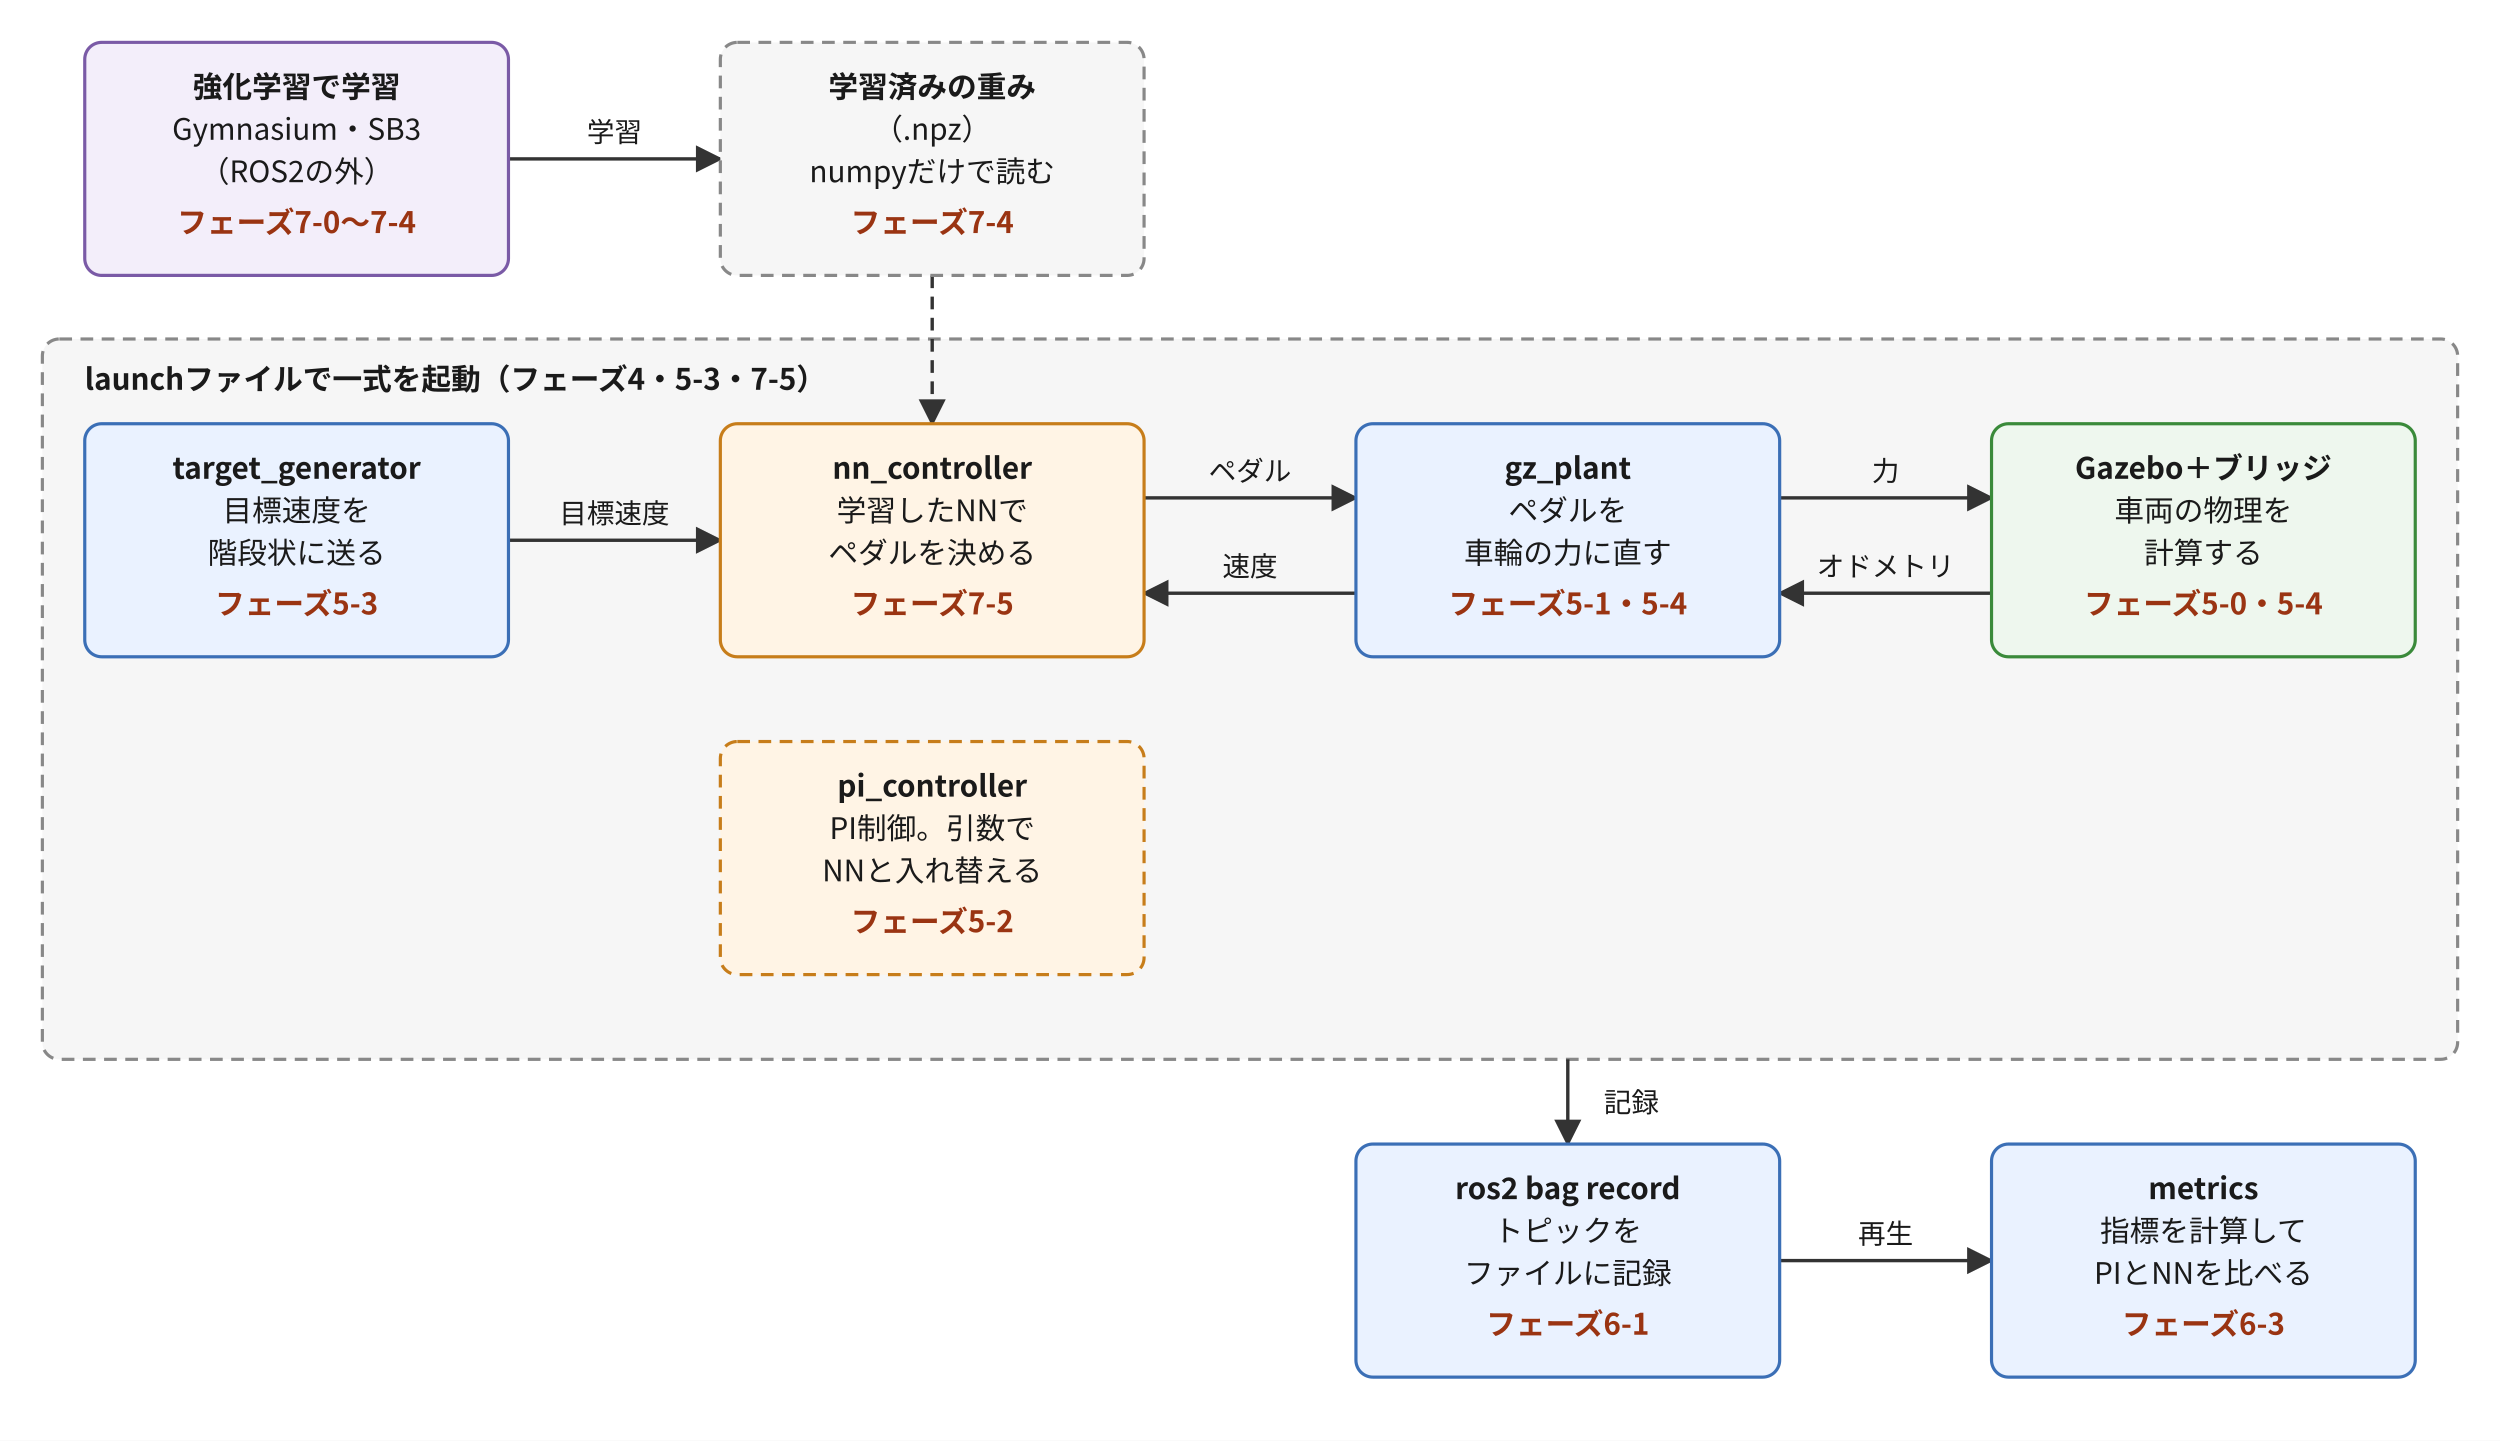
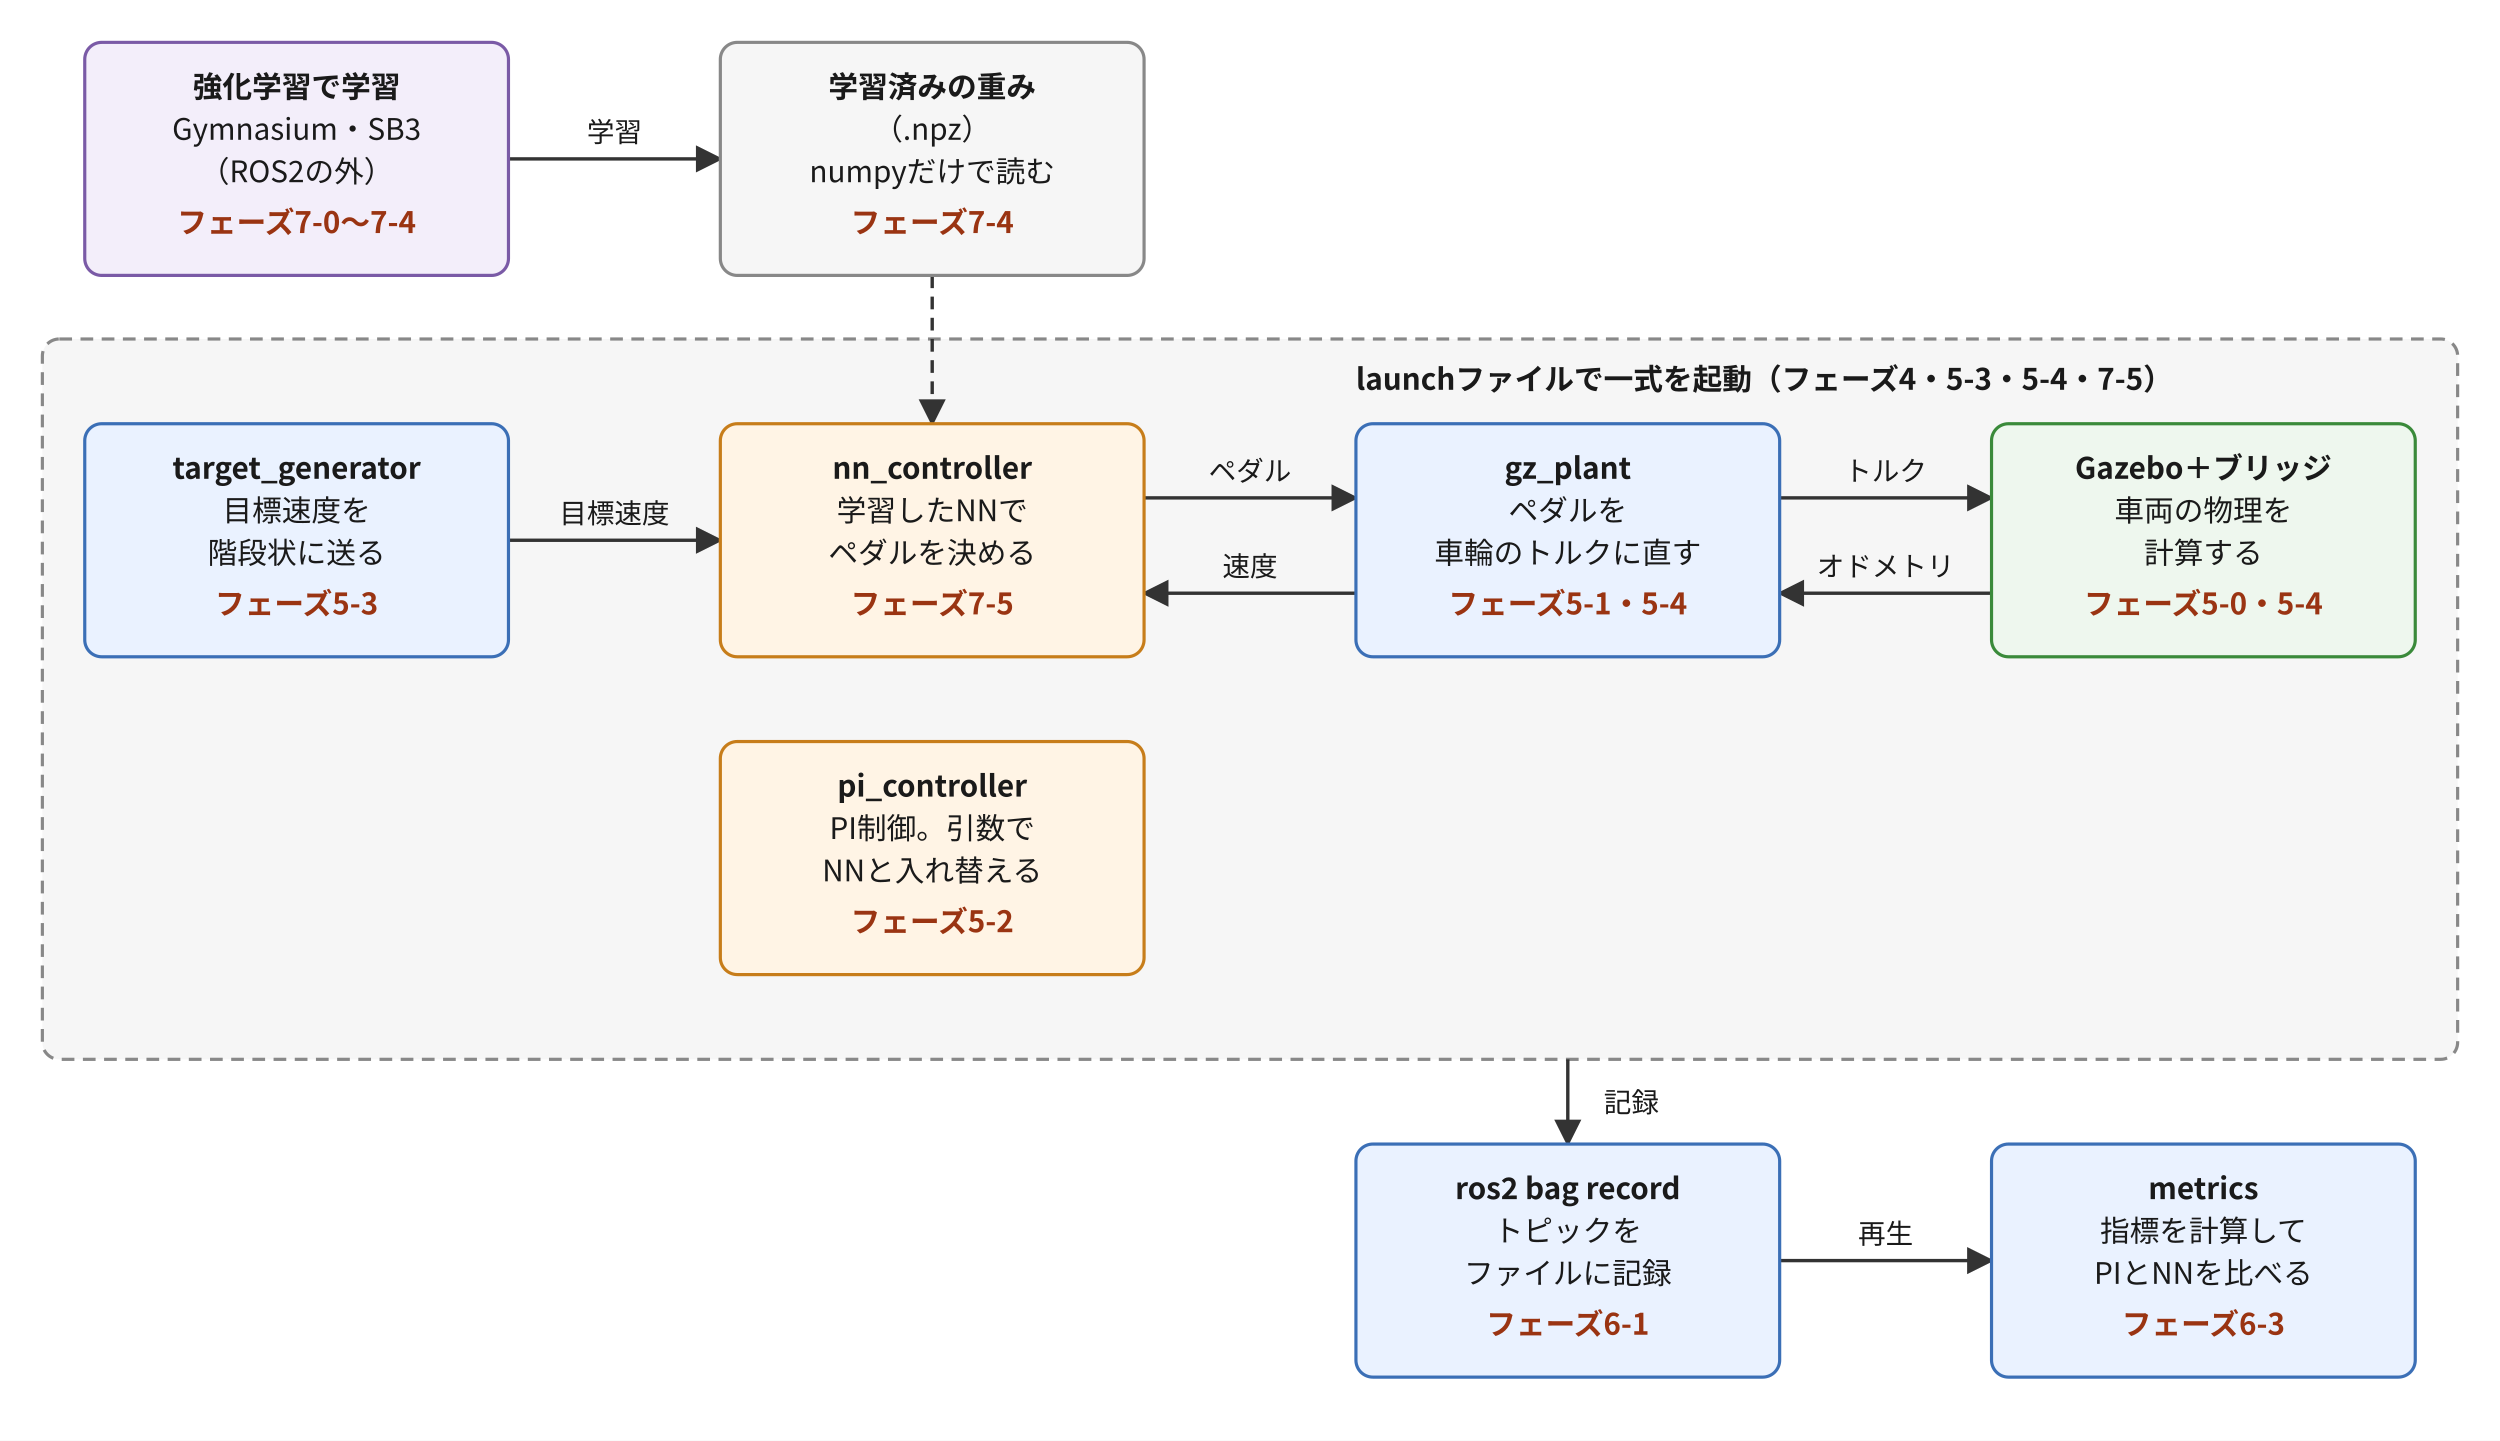
- <svg xmlns="http://www.w3.org/2000/svg" viewBox="0 0 1180 680" width="1180" height="680" font-family="'Noto Sans CJK JP','Noto Sans JP','Hiragino Sans','Yu Gothic',Meiryo,sans-serif" font-size="14" role="img" aria-label="この教材の最終ゴール（フェーズ7-5）の一式。launchファイルで起動した一式の中で、target_generator（フェーズ5-3）が目標速度を、nn_controller（フェーズ7-5）が学習したNNでペダルを決め、gz_plant（フェーズ5-1・5-4）がペダルを車輪の力に直して、Gazeboとブリッジ（フェーズ5-0・5-4）が車両の物理を計算し、オドメトリから速度を返す。nn_controller は、引数でPI制御の pi_controller（フェーズ5-2）と入れ替えられる。NNの重み（.npz、フェーズ7-4）は、ROS2の外で強化学習（Gymnasium・SB3、フェーズ7-0〜7-4）で学習させる。一式のトピックは ros2 bag record（フェーズ6-1）で記録し、再生して metrics（フェーズ6-3）で指標を計算して、PI制御とNNを比べる">
+ <svg xmlns="http://www.w3.org/2000/svg" viewBox="0 0 1180 680" width="1180" height="680" font-family="'Noto Sans CJK JP','Noto Sans JP','Hiragino Sans','Yu Gothic',Meiryo,sans-serif" font-size="14" role="img" aria-label="この教材の最終ゴール（フェーズ7-5）の一式。launchファイルで起動した一式の中で、target_generator（フェーズ5-3）が目標速度を送り、nn_controller（フェーズ7-5）が学習したNNでペダルを決め、gz_plant（フェーズ5-1・5-4）がペダルを車輪のトルクに直し、Gazeboとブリッジ（フェーズ5-0・5-4）が車両の物理を計算してオドメトリを返す。nn_controller は、引数でPI制御の pi_controller（フェーズ5-2）と入れ替えられる。NNの重み（.npz、フェーズ7-4）は、ROS2の外で強化学習（Gymnasium・SB3、フェーズ7-0〜7-4）で学習させる。一式のトピックは ros2 bag record（フェーズ6-1）で記録し、再生して metrics（フェーズ6-3）で指標を計算して、PI制御とNNを比べる">
  <defs>
    <marker id="a" viewBox="0 0 10 10" refX="9" refY="5" markerWidth="8" markerHeight="8" orient="auto">
      <path d="M0,0 L10,5 L0,10 z" fill="#333333" />
    </marker>
  </defs>
  <rect x="0" y="0" width="1180" height="680" fill="#ffffff" />
  <g fill="#1a1a1a">
    <rect x="20" y="160" width="1140" height="340" rx="8" fill="#f6f6f6" stroke="#888888" stroke-width="1.5" stroke-dasharray="6 4" />
    <path d="M240,75 L340,75" fill="none" stroke="#333333" stroke-width="1.6" marker-end="url(#a)" />
    <path d="M440,130 L440,200" fill="none" stroke="#333333" stroke-width="1.6" marker-end="url(#a)" stroke-dasharray="6 4" />
    <path d="M240,255 L340,255" fill="none" stroke="#333333" stroke-width="1.6" marker-end="url(#a)" />
    <path d="M540,235 L640,235" fill="none" stroke="#333333" stroke-width="1.6" marker-end="url(#a)" />
    <path d="M640,280 L540,280" fill="none" stroke="#333333" stroke-width="1.6" marker-end="url(#a)" />
    <path d="M840,235 L940,235" fill="none" stroke="#333333" stroke-width="1.6" marker-end="url(#a)" />
    <path d="M940,280 L840,280" fill="none" stroke="#333333" stroke-width="1.6" marker-end="url(#a)" />
    <path d="M740,500 L740,540" fill="none" stroke="#333333" stroke-width="1.6" marker-end="url(#a)" />
    <path d="M840,595 L940,595" fill="none" stroke="#333333" stroke-width="1.6" marker-end="url(#a)" />
    <rect x="40" y="20" width="200" height="110" rx="8" fill="#f3eefa" stroke="#7a5aa6" stroke-width="1.5" />
-     <rect x="340" y="20" width="200" height="110" rx="8" fill="#f6f6f6" stroke="#888888" stroke-width="1.5" stroke-dasharray="6 4" />
+     <rect x="340" y="20" width="200" height="110" rx="8" fill="#f6f6f6" stroke="#888888" stroke-width="1.5" />
    <rect x="40" y="200" width="200" height="110" rx="8" fill="#eaf2ff" stroke="#3b6fb6" stroke-width="1.5" />
    <rect x="340" y="200" width="200" height="110" rx="8" fill="#fff4e5" stroke="#c77d1a" stroke-width="1.5" />
    <rect x="640" y="200" width="200" height="110" rx="8" fill="#eaf2ff" stroke="#3b6fb6" stroke-width="1.5" />
    <rect x="940" y="200" width="200" height="110" rx="8" fill="#eef7ee" stroke="#3a8a3a" stroke-width="1.5" />
-     <rect x="340" y="350" width="200" height="110" rx="8" fill="#fff4e5" stroke="#c77d1a" stroke-width="1.5" stroke-dasharray="6 4" />
+     <rect x="340" y="350" width="200" height="110" rx="8" fill="#fff4e5" stroke="#c77d1a" stroke-width="1.5" />
    <rect x="640" y="540" width="200" height="110" rx="8" fill="#eaf2ff" stroke="#3b6fb6" stroke-width="1.5" />
    <rect x="940" y="540" width="200" height="110" rx="8" fill="#eaf2ff" stroke="#3b6fb6" stroke-width="1.5" />
-     <text x="40" y="184" font-weight="bold">launchファイルで一式を起動（フェーズ4・5-3・7-5）</text>
+     <text x="640" y="184" font-weight="bold">launchファイルで一式を起動（フェーズ4・5-3・5-4・7-5）</text>
    <text x="140" y="46" text-anchor="middle" font-weight="bold">強化学習で学習</text>
    <text x="140" y="66" text-anchor="middle">Gymnasium・SB3</text>
    <text x="140" y="86" text-anchor="middle">（ROS2の外）</text>
    <text x="140" y="110" text-anchor="middle" fill="#9a3412" font-weight="bold">フェーズ7-0〜7-4</text>
    <text x="440" y="46" text-anchor="middle" font-weight="bold">学習済みの重み</text>
    <text x="440" y="66" text-anchor="middle">（.npz）</text>
    <text x="440" y="86" text-anchor="middle">numpyだけで読む</text>
    <text x="440" y="110" text-anchor="middle" fill="#9a3412" font-weight="bold">フェーズ7-4</text>
    <text x="140" y="226" text-anchor="middle" font-weight="bold">target_generator</text>
    <text x="140" y="246" text-anchor="middle">目標速度を</text>
    <text x="140" y="266" text-anchor="middle">階段状に送る</text>
    <text x="140" y="290" text-anchor="middle" fill="#9a3412" font-weight="bold">フェーズ5-3</text>
    <text x="440" y="226" text-anchor="middle" font-weight="bold">nn_controller</text>
    <text x="440" y="246" text-anchor="middle">学習したNNで</text>
    <text x="440" y="266" text-anchor="middle">ペダルを決める</text>
    <text x="440" y="290" text-anchor="middle" fill="#9a3412" font-weight="bold">フェーズ7-5</text>
    <text x="740" y="226" text-anchor="middle" font-weight="bold">gz_plant</text>
    <text x="740" y="246" text-anchor="middle">ペダルを</text>
-     <text x="740" y="266" text-anchor="middle">車輪の力に直す</text>
+     <text x="740" y="266" text-anchor="middle">車輪のトルクに直す</text>
    <text x="740" y="290" text-anchor="middle" fill="#9a3412" font-weight="bold">フェーズ5-1・5-4</text>
    <text x="1040" y="226" text-anchor="middle" font-weight="bold">Gazebo＋ブリッジ</text>
    <text x="1040" y="246" text-anchor="middle">車両の物理を</text>
    <text x="1040" y="266" text-anchor="middle">計算する</text>
    <text x="1040" y="290" text-anchor="middle" fill="#9a3412" font-weight="bold">フェーズ5-0・5-4</text>
    <text x="440" y="376" text-anchor="middle" font-weight="bold">pi_controller</text>
    <text x="440" y="396" text-anchor="middle">PI制御。引数で</text>
    <text x="440" y="416" text-anchor="middle">NNと入れ替える</text>
    <text x="440" y="440" text-anchor="middle" fill="#9a3412" font-weight="bold">フェーズ5-2</text>
    <text x="740" y="566" text-anchor="middle" font-weight="bold">ros2 bag record</text>
    <text x="740" y="586" text-anchor="middle">トピックを</text>
    <text x="740" y="606" text-anchor="middle">ファイルに記録</text>
    <text x="740" y="630" text-anchor="middle" fill="#9a3412" font-weight="bold">フェーズ6-1</text>
    <text x="1040" y="566" text-anchor="middle" font-weight="bold">metrics</text>
    <text x="1040" y="586" text-anchor="middle">指標を計算して</text>
    <text x="1040" y="606" text-anchor="middle">PIとNNを比べる</text>
    <text x="1040" y="630" text-anchor="middle" fill="#9a3412" font-weight="bold">フェーズ6-3</text>
    <text x="290" y="67" text-anchor="middle" font-size="13">学習</text>
    <text x="290" y="247" text-anchor="middle" font-size="13">目標速度</text>
    <text x="590" y="227" text-anchor="middle" font-size="13">ペダル</text>
    <text x="590" y="272" text-anchor="middle" font-size="13">速度</text>
-     <text x="890" y="227" text-anchor="middle" font-size="13">力</text>
+     <text x="890" y="227" text-anchor="middle" font-size="13">トルク</text>
    <text x="890" y="272" text-anchor="middle" font-size="13">オドメトリ</text>
    <text x="770" y="525" text-anchor="middle" font-size="13">記録</text>
    <text x="890" y="587" text-anchor="middle" font-size="13">再生</text>
  </g>
</svg>
